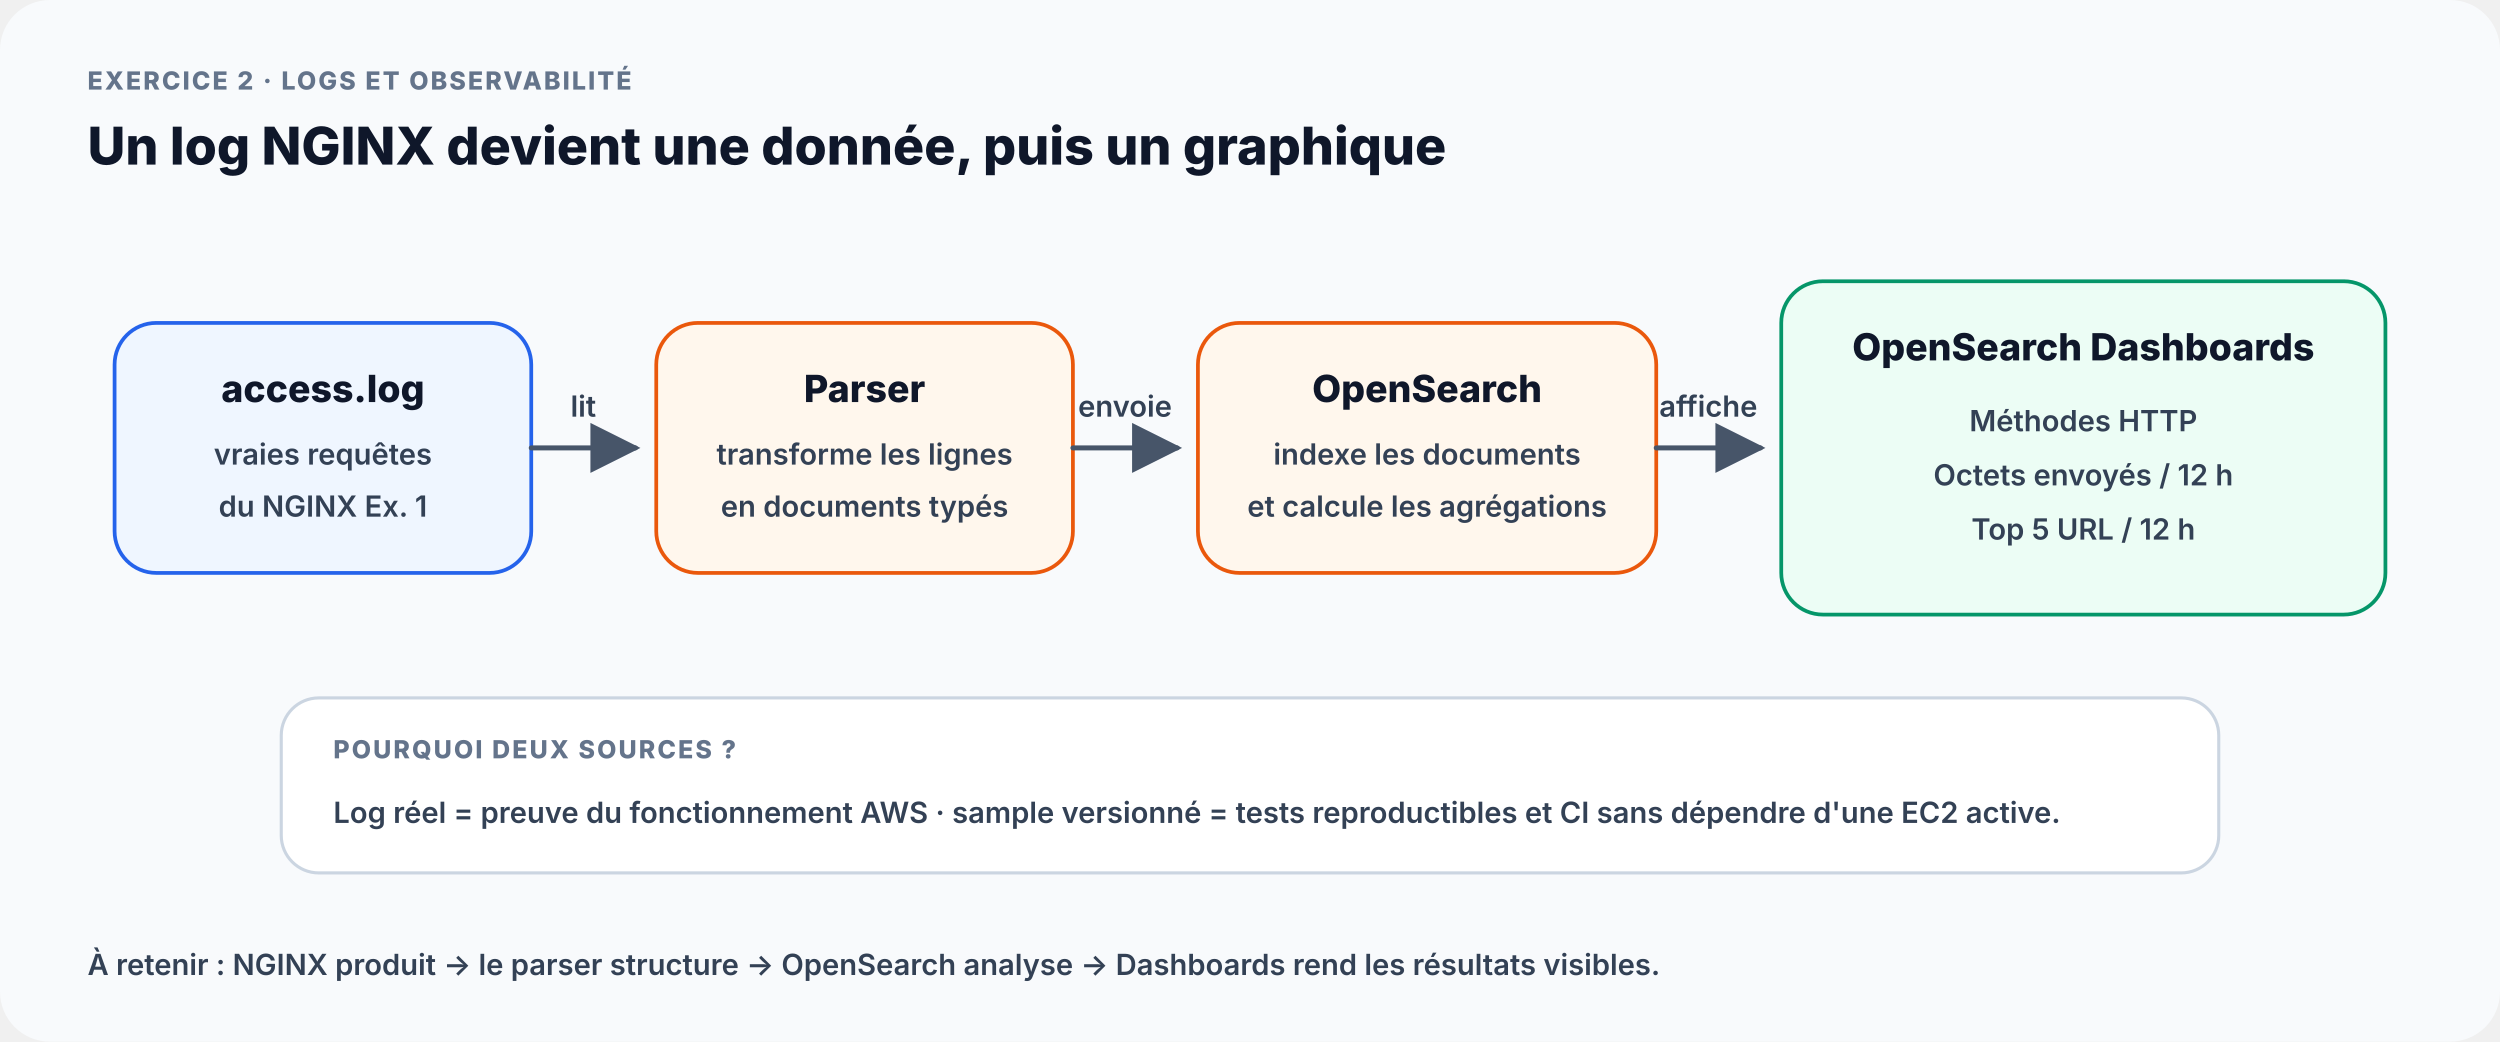
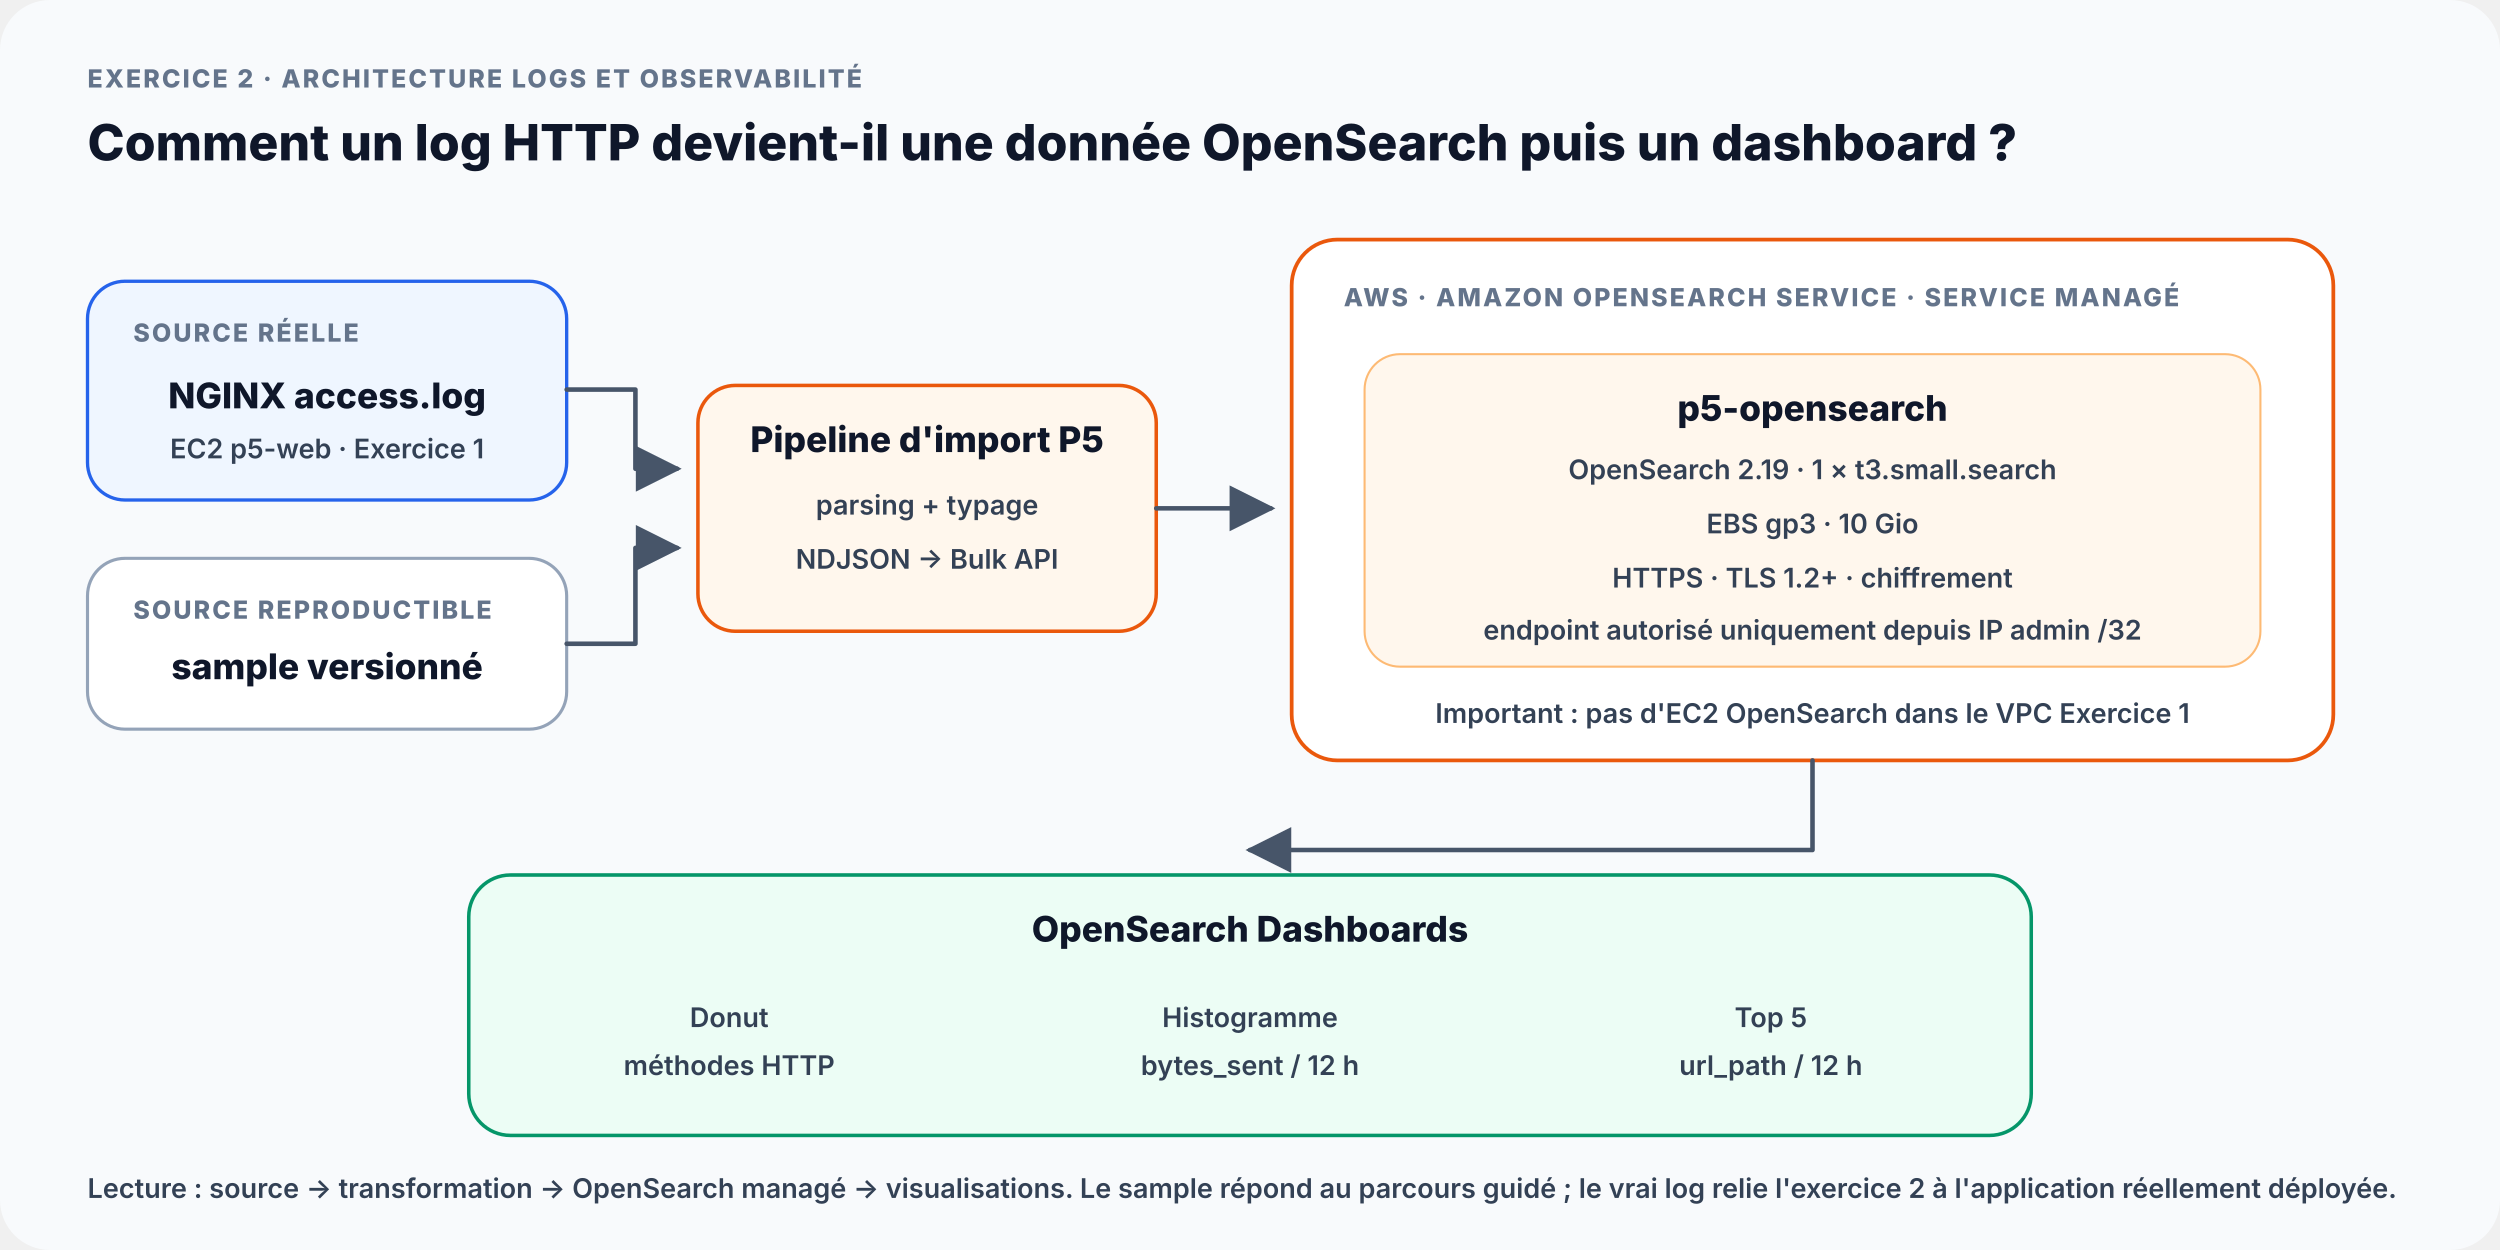
- <svg xmlns="http://www.w3.org/2000/svg" width="1200" height="500" viewBox="0 0 1200 500" role="img" aria-labelledby="title desc">
+ <svg xmlns="http://www.w3.org/2000/svg" width="1200" height="600" viewBox="0 0 1200 600" role="img" aria-labelledby="title desc">
  <defs>
-     <marker id="a" markerWidth="10" markerHeight="10" refX="9" refY="5" orient="auto">
+     <marker id="arrow" markerWidth="10" markerHeight="10" refX="9" refY="5" orient="auto">
      <path d="M0 0L10 5L0 10Z" fill="#475569" />
    </marker>
-     <style>text{font-family:Inter,ui-sans-serif,system-ui,-apple-system,"Segoe UI",sans-serif}.k{font-size:12px;font-weight:800;letter-spacing:1px;fill:#64748b}.h{font-size:25px;font-weight:760;fill:#0f172a}.t{font-size:18px;font-weight:760;fill:#0f172a}.s{font-size:14px;font-weight:560;fill:#334155}.ar{fill:none;stroke:#475569;stroke-width:2.4;stroke-linecap:round;stroke-linejoin:round;marker-end:url(#a)}</style>
+     <style>text{font-family:Inter,ui-sans-serif,system-ui,-apple-system,"Segoe UI",sans-serif}.ey{font-size:12px;font-weight:800;letter-spacing:1px;fill:#64748b}.h{font-size:24px;font-weight:760;fill:#0f172a}.t{font-size:17px;font-weight:760;fill:#0f172a}.s{font-size:13px;font-weight:560;fill:#334155}.ar{fill:none;stroke:#475569;stroke-width:2.2;stroke-linecap:round;stroke-linejoin:round;marker-end:url(#arrow)}</style>
  </defs>
-   <rect width="1200" height="500" rx="24" fill="#f8fafc" />
-   <text x="42" y="43" class="k">EXERCICE 2 · LOGS ET OBSERVABILITÉ</text>
-   <text x="42" y="79" class="h">Un log NGINX devient une donnée, puis un graphique</text>
-   <rect x="55" y="155" width="200" height="120" rx="20" fill="#eff6ff" stroke="#2563eb" stroke-width="1.8" />
-   <text x="155" y="193" class="t" text-anchor="middle">access.log</text>
-   <text x="155" y="223" class="s" text-anchor="middle">vraies requêtes</text>
-   <text x="155" y="248" class="s" text-anchor="middle">du NGINX Ex. 1</text>
-   <rect x="315" y="155" width="200" height="120" rx="20" fill="#fff7ed" stroke="#ea580c" stroke-width="1.8" />
-   <text x="415" y="193" class="t" text-anchor="middle">Parser</text>
-   <text x="415" y="223" class="s" text-anchor="middle">transforme les lignes</text>
-   <text x="415" y="248" class="s" text-anchor="middle">en documents typés</text>
-   <rect x="575" y="155" width="220" height="120" rx="20" fill="#fff7ed" stroke="#ea580c" stroke-width="1.8" />
-   <text x="685" y="193" class="t" text-anchor="middle">OpenSearch</text>
-   <text x="685" y="223" class="s" text-anchor="middle">indexe les documents</text>
-   <text x="685" y="248" class="s" text-anchor="middle">et calcule les agrégations</text>
-   <rect x="855" y="135" width="290" height="160" rx="20" fill="#ecfdf5" stroke="#059669" stroke-width="1.8" />
-   <text x="1000" y="173" class="t" text-anchor="middle">OpenSearch Dashboards</text>
-   <text x="1000" y="207" class="s" text-anchor="middle">Méthodes HTTP</text>
-   <text x="1000" y="233" class="s" text-anchor="middle">Octets envoyés / 12 h</text>
-   <text x="1000" y="259" class="s" text-anchor="middle">Top 5 URL / 12 h</text>
-   <path d="M255 215H305" class="ar" />
-   <path d="M515 215H565" class="ar" />
-   <path d="M795 215H845" class="ar" />
-   <text x="280" y="200" class="s" text-anchor="middle">lit</text>
-   <text x="540" y="200" class="s" text-anchor="middle">envoie</text>
-   <text x="820" y="200" class="s" text-anchor="middle">affiche</text>
-   <rect x="135" y="335" width="930" height="84" rx="18" fill="#fff" stroke="#cbd5e1" stroke-width="1.5" />
-   <text x="160" y="364" class="k">POURQUOI DEUX SOURCES ?</text>
-   <text x="160" y="395" class="s">Log réel = preuve du fonctionnement AWS · sample versionné = tests reproductibles et CI sans dépendre d'une EC2 active.</text>
-   <text x="42" y="468" class="s">À retenir : NGINX produit → le parser structure → OpenSearch analyse → Dashboards rend les résultats visibles.</text>
+   <rect width="1200" height="600" rx="24" fill="#f8fafc" />
+   <text x="42" y="42" class="ey">EXERCICE 2 · ARCHITECTURE LOGS ET OBSERVABILITÉ</text>
+   <text x="42" y="77" class="h">Comment un log HTTP devient-il une donnée OpenSearch puis un dashboard ?</text>
+   <rect x="42" y="135" width="230" height="105" rx="18" fill="#eff6ff" stroke="#2563eb" stroke-width="1.6" />
+   <text x="64" y="164" class="ey">SOURCE RÉELLE</text>
+   <text x="157" y="196" class="t" text-anchor="middle">NGINX access.log</text>
+   <text x="157" y="220" class="s" text-anchor="middle">EC2 p5-web · Exercice 1</text>
+   <rect x="42" y="268" width="230" height="82" rx="18" fill="#fff" stroke="#94a3b8" stroke-width="1.5" />
+   <text x="64" y="297" class="ey">SOURCE REPRODUCTIBLE</text>
+   <text x="157" y="326" class="t" text-anchor="middle">sample versionné</text>
+   <rect x="335" y="185" width="220" height="118" rx="18" fill="#fff7ed" stroke="#ea580c" stroke-width="1.7" />
+   <text x="445" y="217" class="t" text-anchor="middle">Pipeline d'import P5</text>
+   <text x="445" y="247" class="s" text-anchor="middle">parsing + typage</text>
+   <text x="445" y="273" class="s" text-anchor="middle">NDJSON → Bulk API</text>
+   <path d="M272 187H305V225H325" class="ar" />
+   <path d="M272 309H305V263H325" class="ar" />
+   <rect x="620" y="115" width="500" height="250" rx="22" fill="#fff" stroke="#ea580c" stroke-width="1.8" />
+   <text x="645" y="147" class="ey">AWS · AMAZON OPENSEARCH SERVICE · SERVICE MANAGÉ</text>
+   <rect x="655" y="170" width="430" height="150" rx="17" fill="#fff7ed" stroke="#fdba74" />
+   <text x="870" y="202" class="t" text-anchor="middle">p5-opensearch</text>
+   <text x="870" y="230" class="s" text-anchor="middle">OpenSearch 2.19 · 1 × t3.small.search</text>
+   <text x="870" y="256" class="s" text-anchor="middle">EBS gp3 · 10 Gio</text>
+   <text x="870" y="282" class="s" text-anchor="middle">HTTPS · TLS 1.2+ · chiffrement</text>
+   <text x="870" y="307" class="s" text-anchor="middle">endpoint autorisé uniquement depuis IP admin /32</text>
+   <text x="870" y="347" class="s" text-anchor="middle">Important : pas d'EC2 OpenSearch dans le VPC Exercice 1</text>
+   <path d="M555 244H610" class="ar" />
+   <rect x="225" y="420" width="750" height="125" rx="20" fill="#ecfdf5" stroke="#059669" stroke-width="1.7" />
+   <text x="600" y="452" class="t" text-anchor="middle">OpenSearch Dashboards</text>
+   <text x="350" y="493" class="s" text-anchor="middle">Donut</text>
+   <text x="350" y="516" class="s" text-anchor="middle">méthodes HTTP</text>
+   <text x="600" y="493" class="s" text-anchor="middle">Histogramme</text>
+   <text x="600" y="516" class="s" text-anchor="middle">bytes_sent / 12 h</text>
+   <text x="850" y="493" class="s" text-anchor="middle">Top 5</text>
+   <text x="850" y="516" class="s" text-anchor="middle">url_path / 12 h</text>
+   <path d="M870 365V408H600" class="ar" />
+   <text x="42" y="575" class="s">Lecture : source → transformation → OpenSearch managé → visualisations. Le sample répond au parcours guidé ; le vrai log relie l'exercice 2 à l'application réellement déployée.</text>
</svg>
